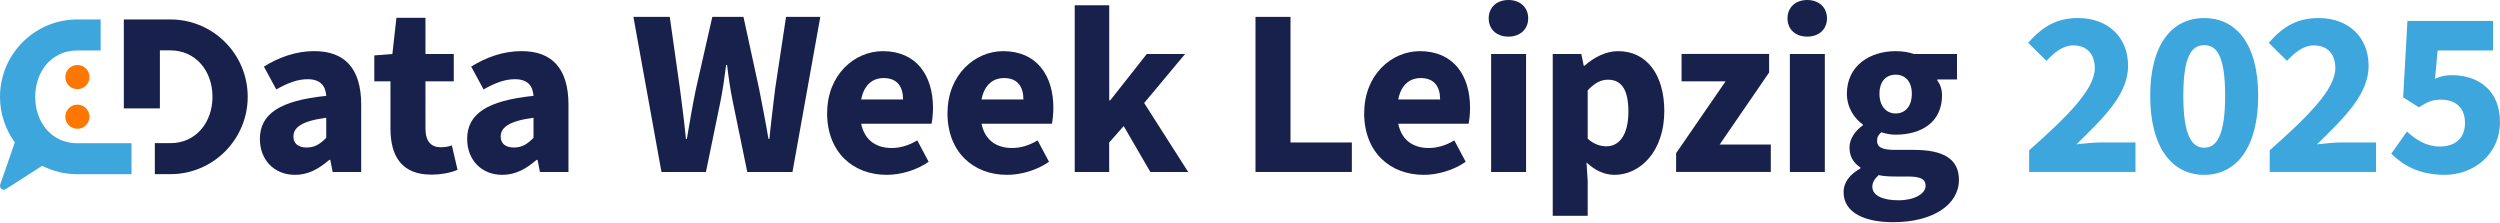
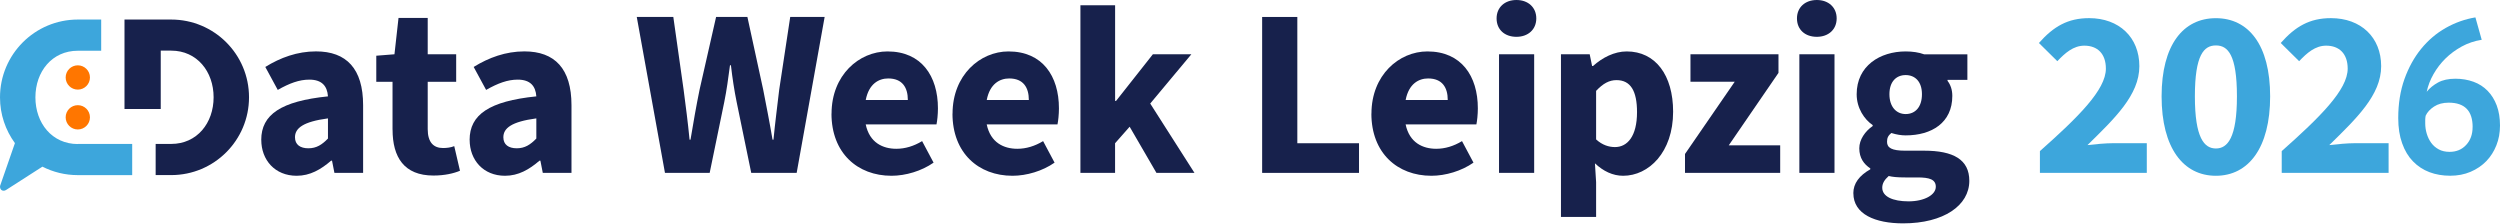
- <svg xmlns="http://www.w3.org/2000/svg" id="Ebene_2" data-name="Ebene 2" viewBox="0 0 662.17 58.85">
+ <svg xmlns="http://www.w3.org/2000/svg" id="Ebene_2" data-name="Ebene 2" viewBox="0 0 658.68 58.85">
  <defs>
    <style>
      .cls-1 {
-         fill: #ff7600;
-       }
- 
-       .cls-1, .cls-2, .cls-3 {
-         stroke-width: 0px;
+         fill: #17214c;
      }

      .cls-2 {
-         fill: #17214c;
+         fill: #3da6dc;
      }

      .cls-3 {
-         fill: #3da6dc;
+         fill: #ff7600;
      }
    </style>
  </defs>
-   <g id="Layer_1" data-name="Layer 1">
-     <g>
-       <g id="g1176">
-         <circle id="circle4" class="cls-1" cx="20.5" cy="20.41" r="3.2" />
-         <circle id="circle6" class="cls-1" cx="20.5" cy="30.91" r="3.2" />
-         <path id="path8" class="cls-3" d="M20.5,37.95c-6.79,0-11.17-5.51-11.17-12.29s4.36-12.29,11.17-12.29h6.16V5.15h-6.16C9.18,5.15,0,14.33,0,25.66,0,30.16,1.46,34.32,3.93,37.71L.04,48.92v.02c-.02.1-.04.18-.04.28,0,.57.39,1.03.97,1.03.26,0,.39-.04.73-.26h0l9.47-6.08c2.8,1.42,5.96,2.23,9.31,2.23h14.35v-8.21h-14.33v.02Z" />
-         <path id="path10" class="cls-2" d="M45.11,5.15h-12.31v23.56h9.55v-15.37h2.76c6.79,0,11.17,5.51,11.17,12.29s-4.36,12.29-11.17,12.29h-4.1v8.21h4.1c11.33,0,20.5-9.18,20.5-20.5S56.44,5.15,45.11,5.15Z" />
-       </g>
+   <g id="Ebene_2-2" data-name="Ebene 2">
+     <g id="Layer_1" data-name="Layer 1">
      <g>
-         <path class="cls-2" d="M68.83,36.86c0-6.68,5.23-10.21,17.58-11.47-.19-2.71-1.58-4.41-4.91-4.41-2.65,0-5.23.95-8.32,2.71l-3.28-6.05c3.97-2.46,8.44-4.1,13.36-4.1,8,0,12.41,4.54,12.41,14.18v17.83h-7.56l-.63-3.21h-.25c-2.71,2.33-5.54,3.97-9.07,3.97-5.73,0-9.32-4.16-9.32-9.45ZM86.41,36.48v-5.29c-6.55.88-8.69,2.58-8.69,4.98,0,1.95,1.39,2.9,3.53,2.9s3.59-.95,5.17-2.58Z" />
-         <path class="cls-2" d="M103.42,34.15v-12.6h-4.28v-6.87l4.79-.38,1.07-9.58h7.69v9.58h7.5v7.25h-7.5v12.47c0,3.53,1.58,4.98,4.03,4.98,1.01,0,2.08-.13,2.96-.5l1.51,6.49c-1.64.69-4.03,1.26-6.99,1.26-7.75,0-10.77-4.85-10.77-12.1Z" />
-         <path class="cls-2" d="M123.73,36.86c0-6.68,5.23-10.21,17.58-11.47-.19-2.71-1.58-4.41-4.91-4.41-2.65,0-5.23.95-8.32,2.71l-3.28-6.05c3.97-2.46,8.44-4.1,13.36-4.1,8,0,12.41,4.54,12.41,14.18v17.83h-7.56l-.63-3.21h-.25c-2.71,2.33-5.54,3.97-9.07,3.97-5.73,0-9.32-4.16-9.32-9.45ZM141.31,36.48v-5.29c-6.55.88-8.69,2.58-8.69,4.98,0,1.95,1.39,2.9,3.53,2.9s3.59-.95,5.17-2.58Z" />
-         <path class="cls-2" d="M167.76,4.47h9.64l2.71,19.15c.57,4.35,1.13,8.63,1.57,13.17h.25c.76-4.54,1.51-8.88,2.39-13.17l4.35-19.15h8.25l4.16,19.15c.82,4.22,1.7,8.63,2.46,13.17h.25c.44-4.54,1.01-8.88,1.51-13.17l2.9-19.15h9.07l-7.37,41.08h-11.97l-3.84-18.65c-.63-3.09-1.13-6.36-1.51-9.7h-.25c-.44,3.34-.88,6.62-1.51,9.7l-3.84,18.65h-11.78l-7.43-41.08Z" />
-         <path class="cls-2" d="M219.09,29.93c0-10.14,7.25-16.38,14.74-16.38,8.95,0,13.29,6.49,13.29,15,0,1.64-.19,3.28-.38,4.22h-18.65c1.01,4.85,4.54,6.43,8.06,6.43,2.33,0,4.6-.69,6.8-2.02l3.02,5.67c-3.15,2.21-7.37,3.46-11.09,3.46-8.95,0-15.81-5.99-15.81-16.38ZM228.1,26.34h11.09c0-3.28-1.45-5.67-5.17-5.67-2.46,0-5.1,1.39-5.92,5.67Z" />
-         <path class="cls-2" d="M250.97,29.93c0-10.14,7.25-16.38,14.74-16.38,8.95,0,13.29,6.49,13.29,15,0,1.64-.19,3.28-.38,4.22h-18.65c1.01,4.85,4.54,6.43,8.06,6.43,2.33,0,4.6-.69,6.8-2.02l3.02,5.67c-3.15,2.21-7.37,3.46-11.09,3.46-8.95,0-15.81-5.99-15.81-16.38ZM259.98,26.34h11.09c0-3.28-1.45-5.67-5.17-5.67-2.46,0-5.1,1.39-5.92,5.67Z" />
-         <path class="cls-2" d="M284.67,1.39h9.13v25.2h.25l9.7-12.29h10.14l-10.84,12.98,11.66,18.27h-10.02l-7.06-12.16-3.84,4.35v7.81h-9.13V1.39Z" />
-         <path class="cls-2" d="M332.55,4.47h9.26v33.27h16.25v7.81h-25.52V4.47Z" />
-         <path class="cls-2" d="M361.34,29.93c0-10.14,7.25-16.38,14.74-16.38,8.95,0,13.29,6.49,13.29,15,0,1.64-.19,3.28-.38,4.22h-18.65c1.01,4.85,4.54,6.43,8.06,6.43,2.33,0,4.6-.69,6.8-2.02l3.02,5.67c-3.15,2.21-7.37,3.46-11.09,3.46-8.95,0-15.81-5.99-15.81-16.38ZM370.35,26.34h11.09c0-3.28-1.45-5.67-5.17-5.67-2.46,0-5.1,1.39-5.92,5.67Z" />
-         <path class="cls-2" d="M394.31,4.85c0-2.9,2.14-4.85,5.23-4.85s5.23,1.95,5.23,4.85-2.14,4.85-5.23,4.85-5.23-1.89-5.23-4.85ZM394.95,14.3h9.26v31.25h-9.26V14.3Z" />
-         <path class="cls-2" d="M411.28,14.3h7.56l.63,3.09h.25c2.46-2.21,5.61-3.84,8.88-3.84,7.56,0,12.22,6.24,12.22,15.88,0,10.71-6.43,16.88-13.17,16.88-2.71,0-5.23-1.2-7.43-3.28l.31,4.98v9.14h-9.26V14.3ZM431.31,29.55c0-5.61-1.7-8.44-5.42-8.44-1.89,0-3.53.88-5.36,2.83v12.79c1.64,1.51,3.4,2.02,4.98,2.02,3.21,0,5.8-2.77,5.8-9.2Z" />
-         <path class="cls-2" d="M443.95,40.57l13.1-19.03h-11.66v-7.25h23.19v4.91l-13.1,19.09h13.55v7.25h-25.08v-4.98Z" />
-         <path class="cls-2" d="M473.45,4.85c0-2.9,2.14-4.85,5.23-4.85s5.23,1.95,5.23,4.85-2.14,4.85-5.23,4.85-5.23-1.89-5.23-4.85ZM474.08,14.3h9.26v31.25h-9.26V14.3Z" />
-         <path class="cls-2" d="M488.3,50.91c0-2.58,1.57-4.66,4.47-6.3v-.25c-1.64-1.07-2.9-2.71-2.9-5.29,0-2.27,1.51-4.47,3.53-5.86v-.25c-2.21-1.51-4.22-4.47-4.22-8.13,0-7.5,6.17-11.28,12.92-11.28,1.76,0,3.47.25,4.85.76h11.4v6.74h-5.23v.25c.82,1.07,1.26,2.39,1.26,3.97,0,7.06-5.42,10.4-12.29,10.4-1.13,0-2.39-.19-3.78-.63-.82.69-1.13,1.26-1.13,2.33,0,1.58,1.26,2.33,4.73,2.33h5.04c7.69,0,11.91,2.33,11.91,7.94,0,6.49-6.74,11.21-17.45,11.21-7.31,0-13.1-2.39-13.1-7.94ZM510.03,49.21c0-1.95-1.7-2.46-4.79-2.46h-3.21c-2.14,0-3.4-.13-4.41-.38-1.13,1.01-1.7,1.95-1.7,3.09,0,2.33,2.77,3.59,6.93,3.59s7.18-1.7,7.18-3.84ZM506.38,24.82c0-3.34-1.83-5.04-4.29-5.04s-4.28,1.7-4.28,5.04,1.83,5.23,4.28,5.23,4.29-1.76,4.29-5.23Z" />
-       </g>
-       <g>
-         <path class="cls-3" d="M537.45,39.82c10.08-8.95,17.39-16.13,17.39-21.74,0-3.91-2.21-6.05-5.67-6.05-2.9,0-5.1,1.95-7.12,4.09l-4.85-4.79c3.84-4.35,7.62-6.55,13.23-6.55,7.88,0,13.23,5.04,13.23,12.66s-6.55,13.8-13.67,20.79c2.08-.25,4.85-.5,6.68-.5h8.95v7.81h-28.16v-5.73Z" />
-         <path class="cls-3" d="M569.52,25.39c0-13.61,5.73-20.6,14.3-20.6s14.3,6.99,14.3,20.6-5.73,20.92-14.3,20.92-14.3-7.31-14.3-20.92ZM589.37,25.39c0-10.96-2.39-13.42-5.54-13.42s-5.54,2.46-5.54,13.42,2.46,13.73,5.54,13.73,5.54-2.83,5.54-13.73Z" />
-         <path class="cls-3" d="M601.16,39.82c10.08-8.95,17.39-16.13,17.39-21.74,0-3.91-2.21-6.05-5.67-6.05-2.9,0-5.1,1.95-7.12,4.09l-4.85-4.79c3.84-4.35,7.62-6.55,13.23-6.55,7.88,0,13.23,5.04,13.23,12.66s-6.55,13.8-13.67,20.79c2.08-.25,4.85-.5,6.68-.5h8.95v7.81h-28.16v-5.73Z" />
-         <path class="cls-3" d="M633.37,40.7l4.16-5.86c2.39,2.21,5.23,3.97,8.63,3.97,4.1,0,6.74-2.14,6.74-6.24s-2.58-6.17-6.3-6.17c-2.33,0-3.53.5-5.92,2.02l-4.16-2.65,1.13-20.22h22.68v7.81h-14.68l-.69,7.5c1.51-.69,2.84-.95,4.47-.95,6.87,0,12.73,3.91,12.73,12.41s-6.87,13.99-14.68,13.99c-6.55,0-10.96-2.46-14.11-5.61Z" />
+         <g id="g1176">
+           <circle id="circle4" class="cls-3" cx="20.5" cy="20.41" r="3.2" />
+           <circle id="circle6" class="cls-3" cx="20.5" cy="30.91" r="3.2" />
+           <path id="path8" class="cls-2" d="M20.5,37.95c-6.79,0-11.17-5.51-11.17-12.29s4.36-12.29,11.17-12.29h6.16V5.15h-6.16C9.18,5.15,0,14.33,0,25.66c0,4.5,1.46,8.66,3.93,12.05L.04,48.92v.02c-.02.1-.04.18-.04.28,0,.57.39,1.03.97,1.03.26,0,.39-.04.73-.26h0l9.47-6.08c2.8,1.42,5.96,2.23,9.31,2.23h14.35v-8.21h-14.33s0,.02,0,.02Z" />
+           <path id="path10" class="cls-1" d="M45.11,5.15h-12.31v23.56h9.55v-15.37h2.76c6.79,0,11.17,5.51,11.17,12.29s-4.36,12.29-11.17,12.29h-4.1v8.21h4.1c11.33,0,20.5-9.18,20.5-20.5S56.44,5.15,45.11,5.15Z" />
+         </g>
+         <g>
+           <path class="cls-1" d="M68.83,36.86c0-6.68,5.23-10.21,17.58-11.47-.19-2.71-1.58-4.41-4.91-4.41-2.65,0-5.23.95-8.32,2.71l-3.28-6.05c3.97-2.46,8.44-4.1,13.36-4.1,8,0,12.41,4.54,12.41,14.18v17.83h-7.56l-.63-3.21h-.25c-2.71,2.33-5.54,3.97-9.07,3.97-5.73,0-9.32-4.16-9.32-9.45h-.01ZM86.41,36.48v-5.29c-6.55.88-8.69,2.58-8.69,4.98,0,1.95,1.39,2.9,3.53,2.9s3.59-.95,5.17-2.58h0Z" />
+           <path class="cls-1" d="M103.42,34.15v-12.6h-4.28v-6.87l4.79-.38,1.07-9.58h7.69v9.58h7.5v7.25h-7.5v12.47c0,3.53,1.58,4.98,4.03,4.98,1.01,0,2.08-.13,2.96-.5l1.51,6.49c-1.64.69-4.03,1.26-6.99,1.26-7.75,0-10.77-4.85-10.77-12.1h-.01Z" />
+           <path class="cls-1" d="M123.73,36.86c0-6.68,5.23-10.21,17.58-11.47-.19-2.71-1.58-4.41-4.91-4.41-2.65,0-5.23.95-8.32,2.71l-3.28-6.05c3.97-2.46,8.44-4.1,13.36-4.1,8,0,12.41,4.54,12.41,14.18v17.83h-7.56l-.63-3.21h-.25c-2.71,2.33-5.54,3.97-9.07,3.97-5.73,0-9.32-4.16-9.32-9.45h0ZM141.31,36.48v-5.29c-6.55.88-8.69,2.58-8.69,4.98,0,1.95,1.39,2.9,3.53,2.9s3.59-.95,5.17-2.58h0Z" />
+           <path class="cls-1" d="M167.76,4.47h9.64l2.71,19.15c.57,4.35,1.13,8.63,1.57,13.17h.25c.76-4.54,1.51-8.88,2.39-13.17l4.35-19.15h8.25l4.16,19.15c.82,4.22,1.7,8.63,2.46,13.17h.25c.44-4.54,1.01-8.88,1.51-13.17l2.9-19.15h9.07l-7.37,41.08h-11.97l-3.84-18.65c-.63-3.09-1.13-6.36-1.51-9.7h-.25c-.44,3.34-.88,6.62-1.51,9.7l-3.84,18.65h-11.78l-7.43-41.08h-.01Z" />
+           <path class="cls-1" d="M219.09,29.93c0-10.14,7.25-16.38,14.74-16.38,8.95,0,13.29,6.49,13.29,15,0,1.64-.19,3.28-.38,4.22h-18.65c1.01,4.85,4.54,6.43,8.06,6.43,2.33,0,4.6-.69,6.8-2.02l3.02,5.67c-3.15,2.21-7.37,3.46-11.09,3.46-8.95,0-15.81-5.99-15.81-16.38h.02ZM228.1,26.34h11.09c0-3.28-1.45-5.67-5.17-5.67-2.46,0-5.1,1.39-5.92,5.67Z" />
+           <path class="cls-1" d="M250.97,29.93c0-10.14,7.25-16.38,14.74-16.38,8.95,0,13.29,6.49,13.29,15,0,1.64-.19,3.28-.38,4.22h-18.65c1.01,4.85,4.54,6.43,8.06,6.43,2.33,0,4.6-.69,6.8-2.02l3.02,5.67c-3.15,2.21-7.37,3.46-11.09,3.46-8.95,0-15.81-5.99-15.81-16.38h.02ZM259.98,26.34h11.09c0-3.28-1.45-5.67-5.17-5.67-2.46,0-5.1,1.39-5.92,5.67h0Z" />
+           <path class="cls-1" d="M284.67,1.39h9.13v25.2h.25l9.7-12.29h10.14l-10.84,12.98,11.66,18.27h-10.02l-7.06-12.16-3.84,4.35v7.81h-9.13V1.39h0Z" />
+           <path class="cls-1" d="M332.55,4.47h9.26v33.27h16.25v7.81h-25.52V4.47h0Z" />
+           <path class="cls-1" d="M361.34,29.93c0-10.14,7.25-16.38,14.74-16.38,8.95,0,13.29,6.49,13.29,15,0,1.64-.19,3.28-.38,4.22h-18.65c1.01,4.85,4.54,6.43,8.06,6.43,2.33,0,4.6-.69,6.8-2.02l3.02,5.67c-3.15,2.21-7.37,3.46-11.09,3.46-8.95,0-15.81-5.99-15.81-16.38h.02ZM370.35,26.34h11.09c0-3.28-1.45-5.67-5.17-5.67-2.46,0-5.1,1.39-5.92,5.67h0Z" />
+           <path class="cls-1" d="M394.31,4.85c0-2.9,2.14-4.85,5.23-4.85s5.23,1.95,5.23,4.85-2.14,4.85-5.23,4.85-5.23-1.89-5.23-4.85ZM394.95,14.3h9.26v31.25h-9.26V14.3Z" />
+           <path class="cls-1" d="M411.28,14.3h7.56l.63,3.09h.25c2.46-2.21,5.61-3.84,8.88-3.84,7.56,0,12.22,6.24,12.22,15.88,0,10.71-6.43,16.88-13.17,16.88-2.71,0-5.23-1.2-7.43-3.28l.31,4.98v9.14h-9.26V14.3h.01ZM431.31,29.55c0-5.61-1.7-8.44-5.42-8.44-1.89,0-3.53.88-5.36,2.83v12.79c1.64,1.51,3.4,2.02,4.98,2.02,3.21,0,5.8-2.77,5.8-9.2Z" />
+           <path class="cls-1" d="M443.95,40.57l13.1-19.03h-11.66v-7.25h23.19v4.91l-13.1,19.09h13.55v7.25h-25.08v-4.98h0Z" />
+           <path class="cls-1" d="M473.45,4.85c0-2.9,2.14-4.85,5.23-4.85s5.23,1.95,5.23,4.85-2.14,4.85-5.23,4.85-5.23-1.89-5.23-4.85ZM474.08,14.3h9.26v31.25h-9.26V14.3Z" />
+           <path class="cls-1" d="M488.3,50.91c0-2.58,1.57-4.66,4.47-6.3v-.25c-1.64-1.07-2.9-2.71-2.9-5.29,0-2.27,1.51-4.47,3.53-5.86v-.25c-2.21-1.51-4.22-4.47-4.22-8.13,0-7.5,6.17-11.28,12.92-11.28,1.76,0,3.47.25,4.85.76h11.4v6.74h-5.23v.25c.82,1.07,1.26,2.39,1.26,3.97,0,7.06-5.42,10.4-12.29,10.4-1.13,0-2.39-.19-3.78-.63-.82.69-1.13,1.26-1.13,2.33,0,1.58,1.26,2.33,4.73,2.33h5.04c7.69,0,11.91,2.33,11.91,7.94,0,6.49-6.74,11.21-17.45,11.21-7.31,0-13.1-2.39-13.1-7.94h-.01ZM510.03,49.21c0-1.95-1.7-2.46-4.79-2.46h-3.21c-2.14,0-3.4-.13-4.41-.38-1.13,1.01-1.7,1.95-1.7,3.09,0,2.33,2.77,3.59,6.93,3.59s7.18-1.7,7.18-3.84h0ZM506.38,24.82c0-3.34-1.83-5.04-4.29-5.04s-4.28,1.7-4.28,5.04,1.83,5.23,4.28,5.23,4.29-1.76,4.29-5.23Z" />
+         </g>
+         <g>
+           <path class="cls-2" d="M537.45,39.82c10.08-8.95,17.39-16.13,17.39-21.74,0-3.91-2.21-6.05-5.67-6.05-2.9,0-5.1,1.95-7.12,4.09l-4.85-4.79c3.84-4.35,7.62-6.55,13.23-6.55,7.88,0,13.23,5.04,13.23,12.66s-6.55,13.8-13.67,20.79c2.08-.25,4.85-.5,6.68-.5h8.95v7.81h-28.16v-5.73h-.01Z" />
+           <path class="cls-2" d="M569.52,25.39c0-13.61,5.73-20.6,14.3-20.6s14.3,6.99,14.3,20.6-5.73,20.92-14.3,20.92-14.3-7.31-14.3-20.92ZM589.37,25.39c0-10.96-2.39-13.42-5.54-13.42s-5.54,2.46-5.54,13.42,2.46,13.73,5.54,13.73,5.54-2.83,5.54-13.73Z" />
+           <path class="cls-2" d="M601.16,39.82c10.08-8.95,17.39-16.13,17.39-21.74,0-3.91-2.21-6.05-5.67-6.05-2.9,0-5.1,1.95-7.12,4.09l-4.85-4.79c3.84-4.35,7.62-6.55,13.23-6.55,7.88,0,13.23,5.04,13.23,12.66s-6.55,13.8-13.67,20.79c2.08-.25,4.85-.5,6.68-.5h8.95v7.81h-28.16v-5.73h-.01Z" />
+         </g>
      </g>
    </g>
+     <path class="cls-2" d="M658.68,33.07c0,1.87-.31,3.61-.95,5.21-.63,1.6-1.52,3-2.66,4.18-1.15,1.18-2.53,2.12-4.15,2.81-1.62.69-3.41,1.03-5.36,1.03s-3.81-.31-5.47-.94c-1.66-.63-3.1-1.58-4.33-2.84s-2.18-2.84-2.86-4.76c-.69-1.91-1.03-4.12-1.03-6.65,0-3.78.54-7.2,1.63-10.26,1.09-3.05,2.56-5.72,4.41-7.99,1.85-2.27,4.01-4.11,6.47-5.5,2.46-1.39,5.07-2.32,7.82-2.78l1.66,5.9c-1.91.31-3.67.9-5.27,1.78-1.6.88-3.03,1.93-4.27,3.15-1.24,1.22-2.29,2.59-3.15,4.1s-1.46,3.06-1.8,4.67c.76-.95,1.76-1.77,2.98-2.44,1.22-.67,2.75-1,4.58-1,1.72,0,3.3.27,4.76.8s2.69,1.33,3.72,2.38c1.03,1.05,1.83,2.34,2.41,3.87.57,1.53.86,3.29.86,5.27ZM651.47,33.47c0-4.28-2.1-6.42-6.3-6.42-1.53,0-2.82.34-3.87,1.03-1.05.69-1.79,1.49-2.21,2.41-.08.42-.11.78-.11,1.09v.92c0,.92.13,1.82.4,2.72.27.9.66,1.7,1.17,2.41.52.71,1.17,1.28,1.98,1.72.8.44,1.76.66,2.86.66,1.8,0,3.26-.61,4.38-1.83,1.13-1.22,1.69-2.79,1.69-4.7Z" />
  </g>
</svg>
